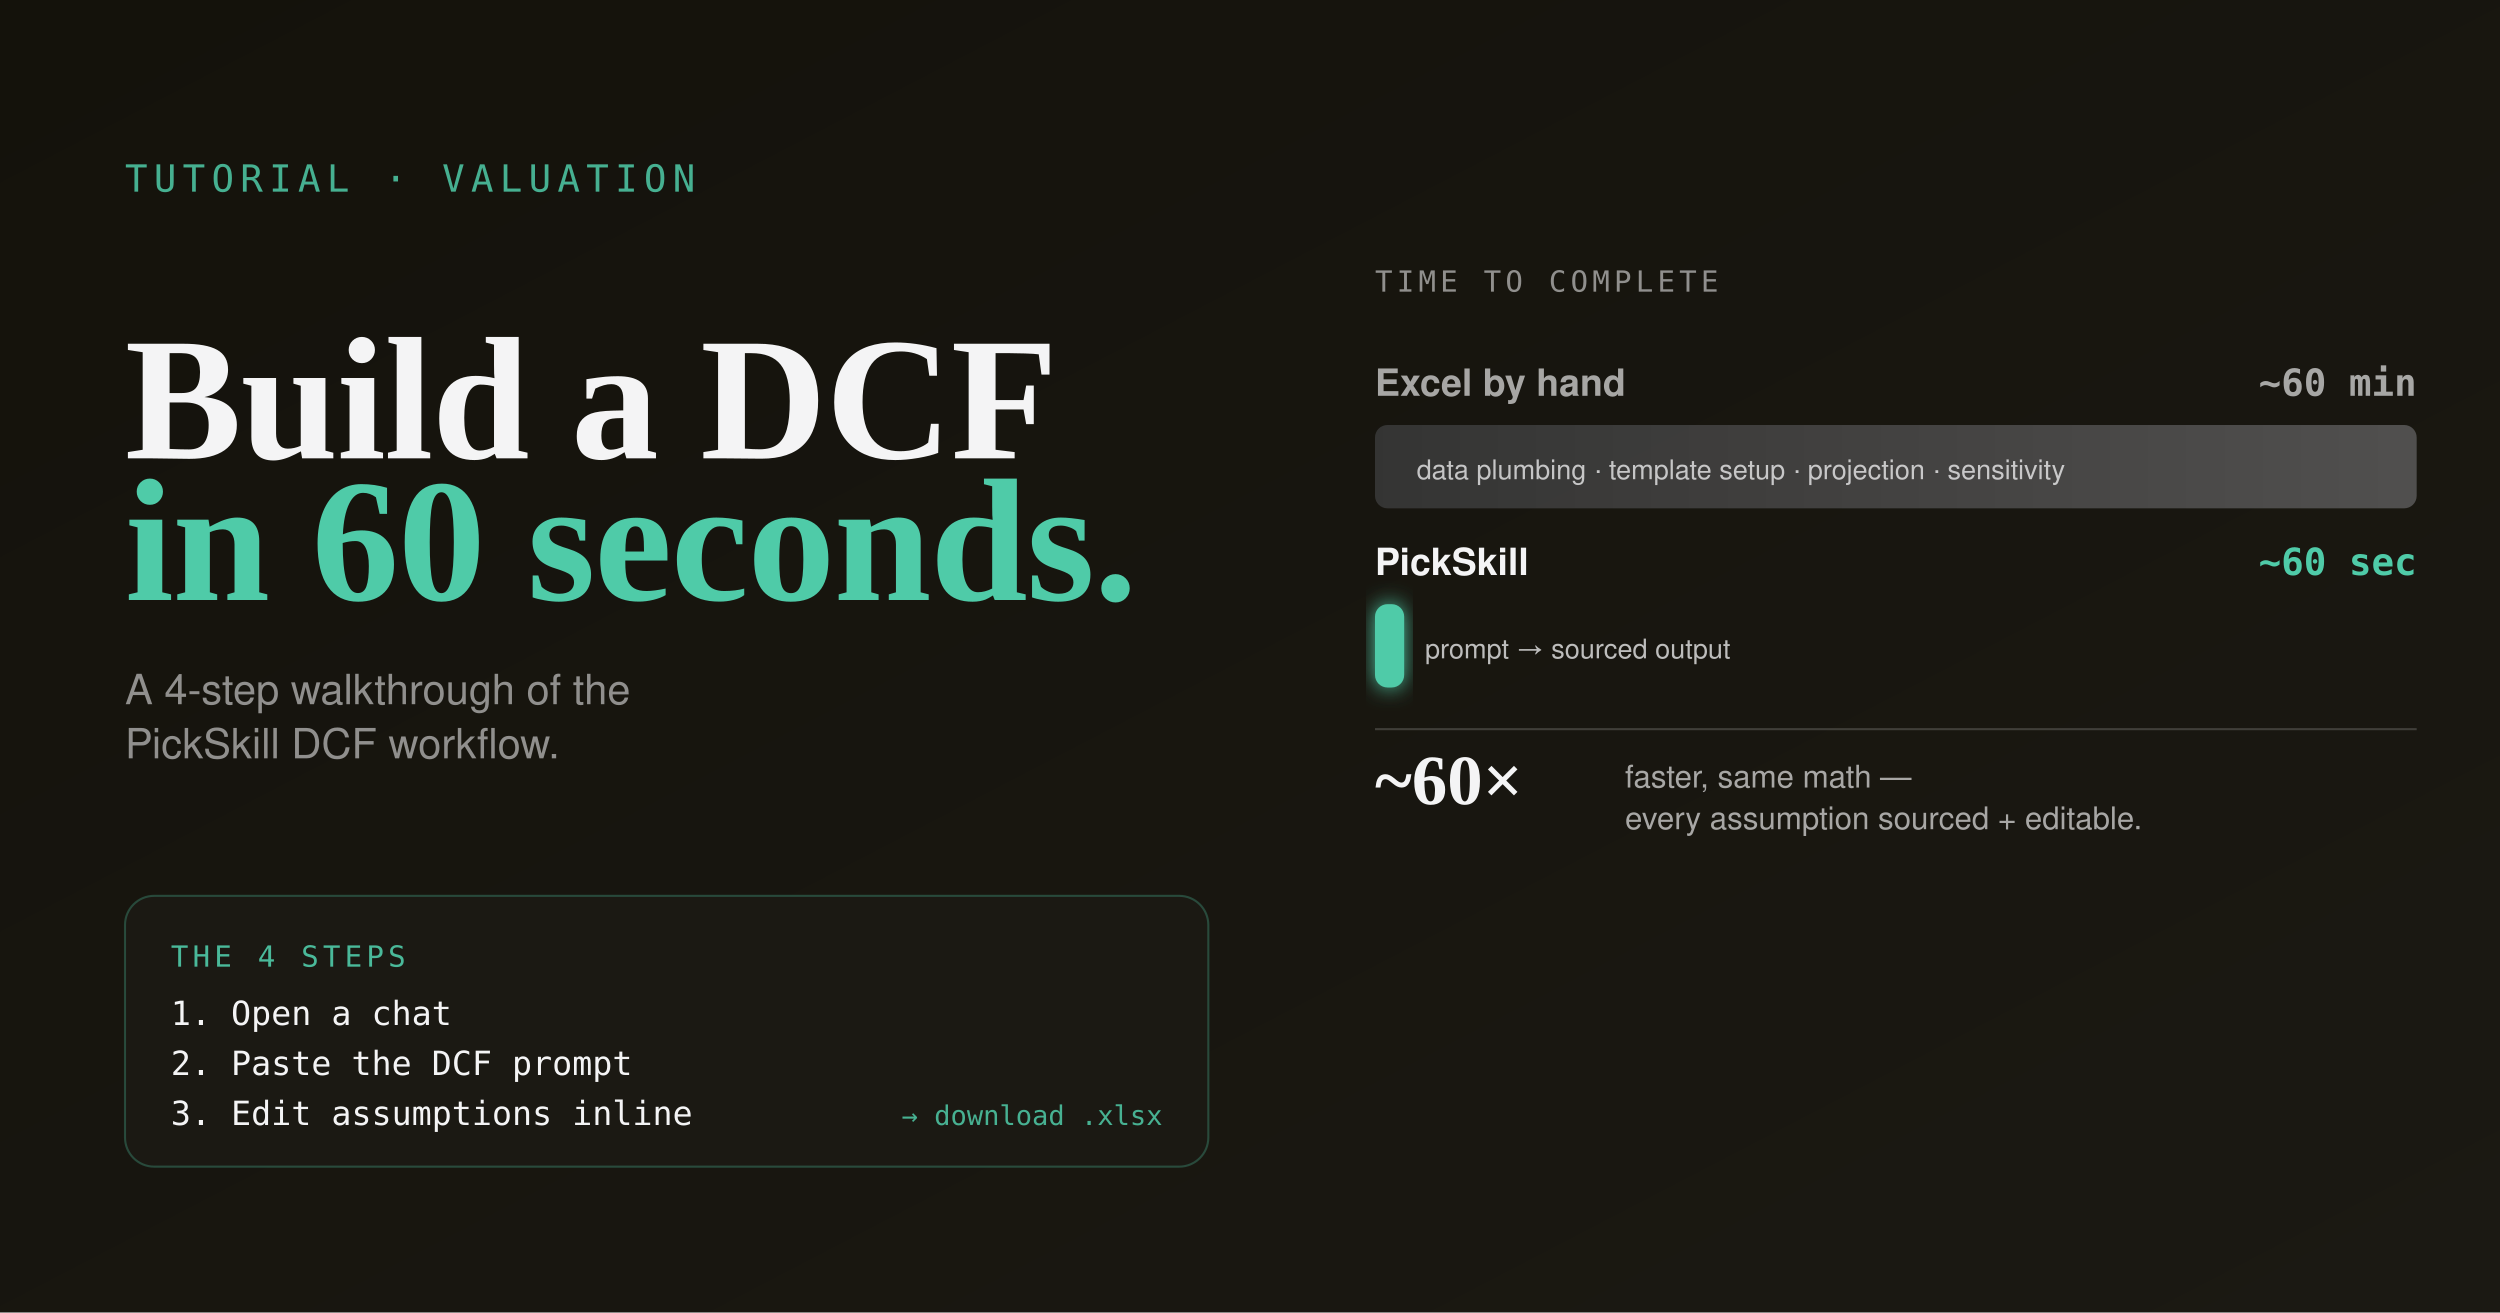
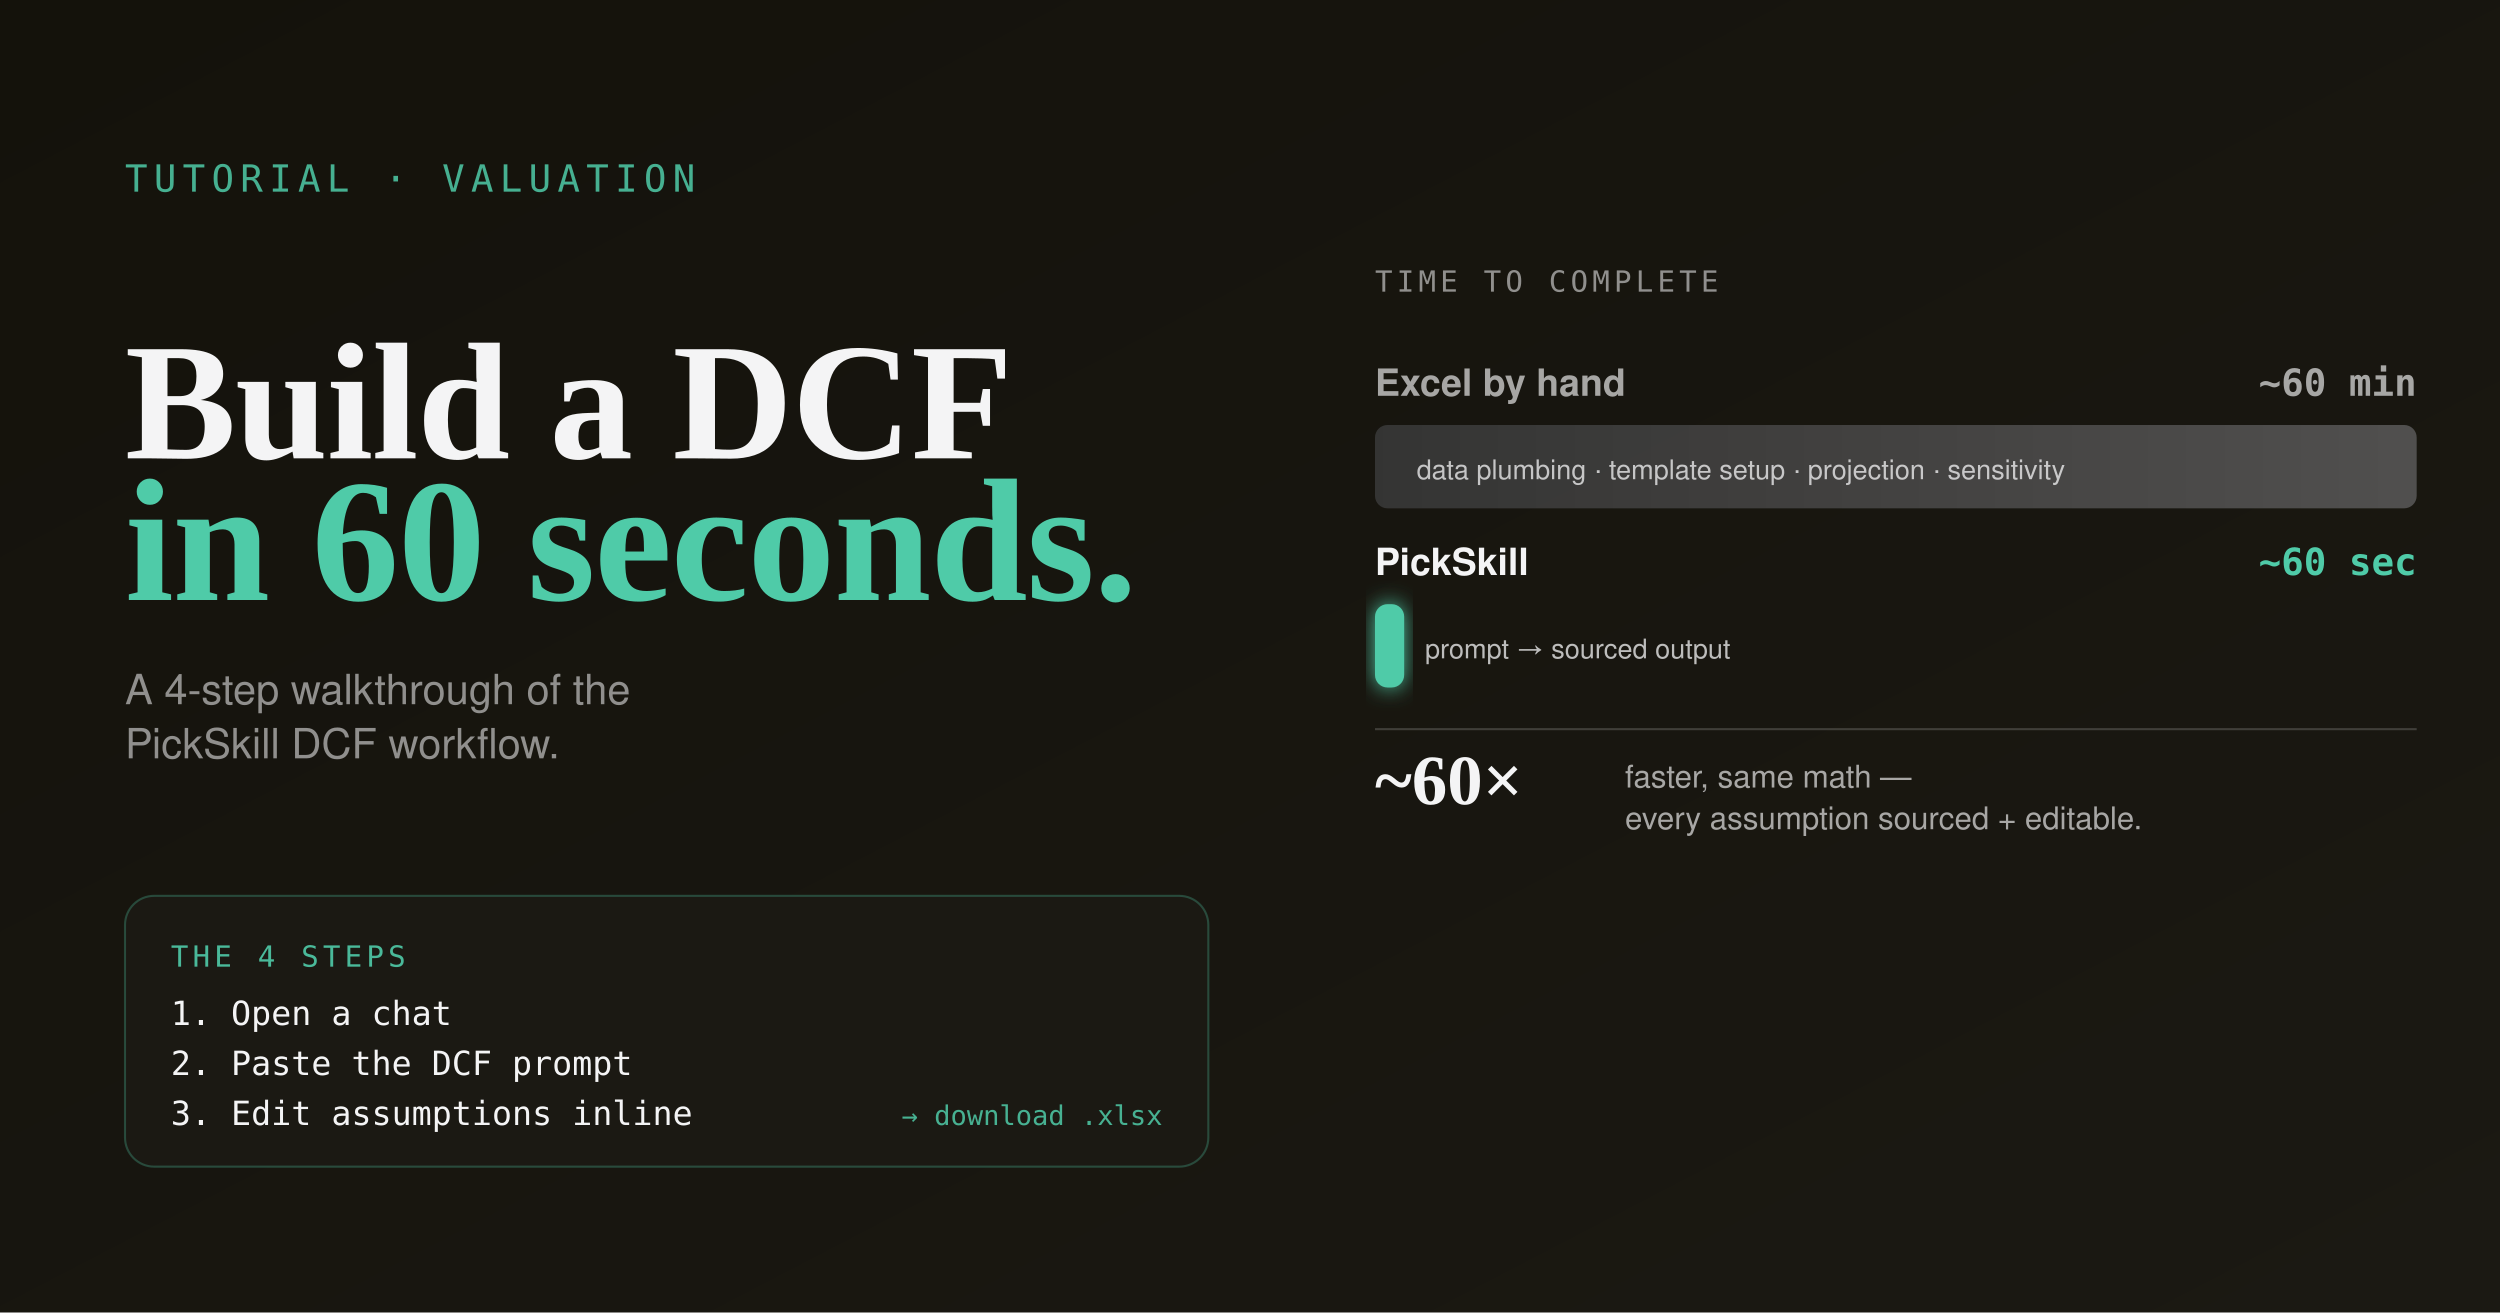
<svg xmlns="http://www.w3.org/2000/svg" width="1200" height="630" viewBox="0 0 1200 630">
  <defs>
    <linearGradient id="tBg" x1="0" y1="0" x2="1" y2="1">
      <stop offset="0%" stop-color="#14120b" />
      <stop offset="100%" stop-color="#1b1913" />
    </linearGradient>
    <linearGradient id="tBarSlow" x1="0" y1="0" x2="1" y2="0">
      <stop offset="0%" stop-color="#3a3a3a" stop-opacity="0.85" />
      <stop offset="100%" stop-color="#5a5a5a" stop-opacity="0.85" />
    </linearGradient>
    <filter id="tGlow" x="-30%" y="-30%" width="160%" height="160%">
      <feGaussianBlur stdDeviation="5" result="b" />
      <feMerge>
        <feMergeNode in="b" />
        <feMergeNode in="SourceGraphic" />
      </feMerge>
    </filter>
  </defs>
  <rect width="1200" height="630" fill="url(#tBg)" />
  <text x="60" y="92" font-family="ui-monospace, 'SF Mono', Menlo, Consolas, monospace" font-size="18" fill="#4FCBA8" letter-spacing="3" opacity="0.85">TUTORIAL · VALUATION</text>
-   <text x="60" y="220" font-family="Georgia, 'Times New Roman', serif" font-size="84" font-weight="600" fill="#F4F4F5" letter-spacing="-0.5">Build a DCF</text>
+   <text x="60" y="220" font-family="Georgia, 'Times New Roman', serif" font-size="80" font-weight="600" fill="#F4F4F5" letter-spacing="-0.5">Build a DCF</text>
  <text x="60" y="288" font-family="Georgia, 'Times New Roman', serif" font-size="84" font-weight="600" fill="#4FCBA8" letter-spacing="-0.5">in 60 seconds.</text>
  <text x="60" y="338" font-family="Helvetica, Arial, sans-serif" font-size="20" fill="#F4F4F5" opacity="0.55">A 4-step walkthrough of the</text>
  <text x="60" y="364" font-family="Helvetica, Arial, sans-serif" font-size="20" fill="#F4F4F5" opacity="0.55">PickSkill DCF workflow.</text>
  <g transform="translate(60,430)">
    <rect x="0" y="0" width="520" height="130" rx="14" fill="#1b1913" stroke="#4FCBA8" stroke-opacity="0.28" />
    <text x="22" y="34" font-family="ui-monospace, 'SF Mono', Menlo, Consolas, monospace" font-size="14" fill="#4FCBA8" letter-spacing="2" opacity="0.9">THE 4 STEPS</text>
    <g font-family="ui-monospace, 'SF Mono', Menlo, monospace" font-size="16" fill="#F4F4F5">
      <text x="22" y="62">1. Open a chat</text>
      <text x="22" y="86">2. Paste the DCF prompt</text>
      <text x="22" y="110">3. Edit assumptions inline</text>
      <text x="498" y="110" font-size="13" fill="#4FCBA8" opacity="0.85" text-anchor="end">→ download .xlsx</text>
    </g>
  </g>
  <g transform="translate(660,140)">
    <text x="0" y="0" font-family="ui-monospace, 'SF Mono', Menlo, monospace" font-size="14" fill="#F4F4F5" opacity="0.55" letter-spacing="2">TIME TO COMPLETE</text>
    <g transform="translate(0,30)">
      <text x="0" y="20" font-family="Helvetica, Arial, sans-serif" font-size="18" font-weight="600" fill="#F4F4F5" opacity="0.65">Excel by hand</text>
      <text x="500" y="20" font-family="ui-monospace, 'SF Mono', Menlo, monospace" font-size="18" font-weight="700" fill="#F4F4F5" opacity="0.65" text-anchor="end">~60 min</text>
      <rect x="0" y="34" width="500" height="40" rx="6" fill="url(#tBarSlow)" />
      <text x="20" y="60" font-family="Helvetica, Arial, sans-serif" font-size="13" fill="#F4F4F5" opacity="0.75">data plumbing · template setup · projection · sensitivity</text>
    </g>
    <g transform="translate(0,116)">
      <text x="0" y="20" font-family="Helvetica, Arial, sans-serif" font-size="18" font-weight="600" fill="#F4F4F5">PickSkill</text>
      <text x="500" y="20" font-family="ui-monospace, 'SF Mono', Menlo, monospace" font-size="18" font-weight="700" fill="#4FCBA8" text-anchor="end">~60 sec</text>
      <g filter="url(#tGlow)">
        <rect x="0" y="34" width="14" height="40" rx="6" fill="#4FCBA8" />
      </g>
      <text x="24" y="60" font-family="Helvetica, Arial, sans-serif" font-size="13" fill="#F4F4F5" opacity="0.75">prompt → sourced output</text>
    </g>
    <g transform="translate(0,210)">
      <line x1="0" y1="0" x2="500" y2="0" stroke="#F4F4F5" stroke-opacity="0.18" />
      <text x="0" y="36" font-family="Georgia, 'Times New Roman', serif" font-size="34" font-weight="600" fill="#F4F4F5">~60×</text>
      <text x="120" y="28" font-family="Helvetica, Arial, sans-serif" font-size="15" fill="#F4F4F5" opacity="0.65">faster, same math —</text>
      <text x="120" y="48" font-family="Helvetica, Arial, sans-serif" font-size="15" fill="#F4F4F5" opacity="0.65">every assumption sourced + editable.</text>
    </g>
  </g>
</svg>
